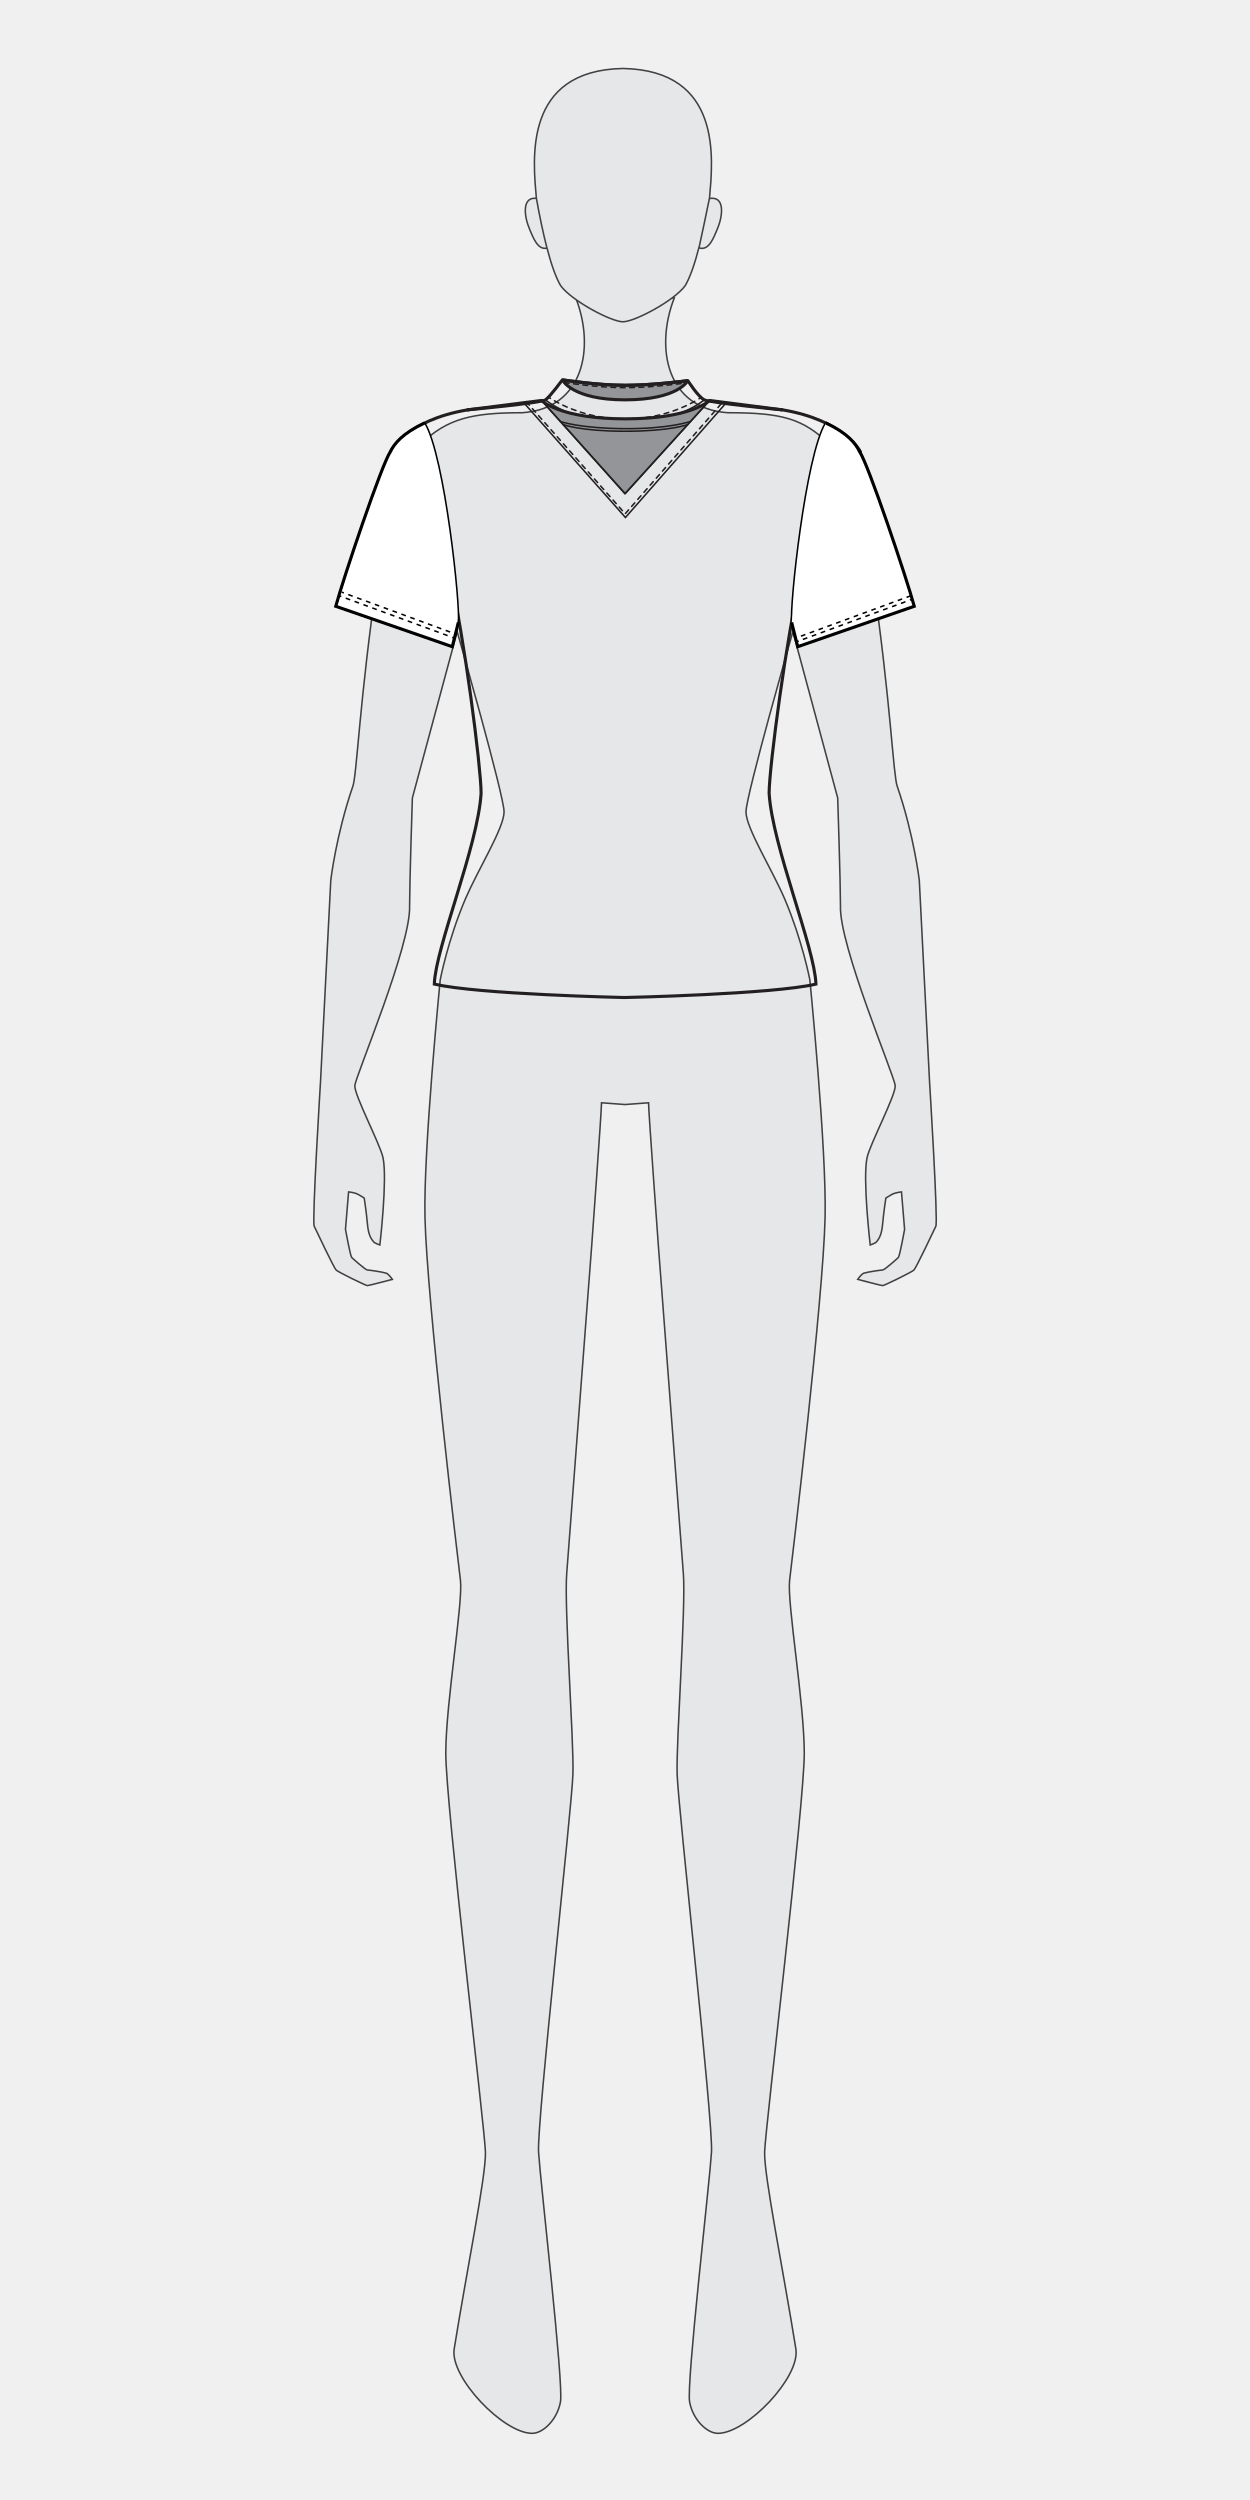
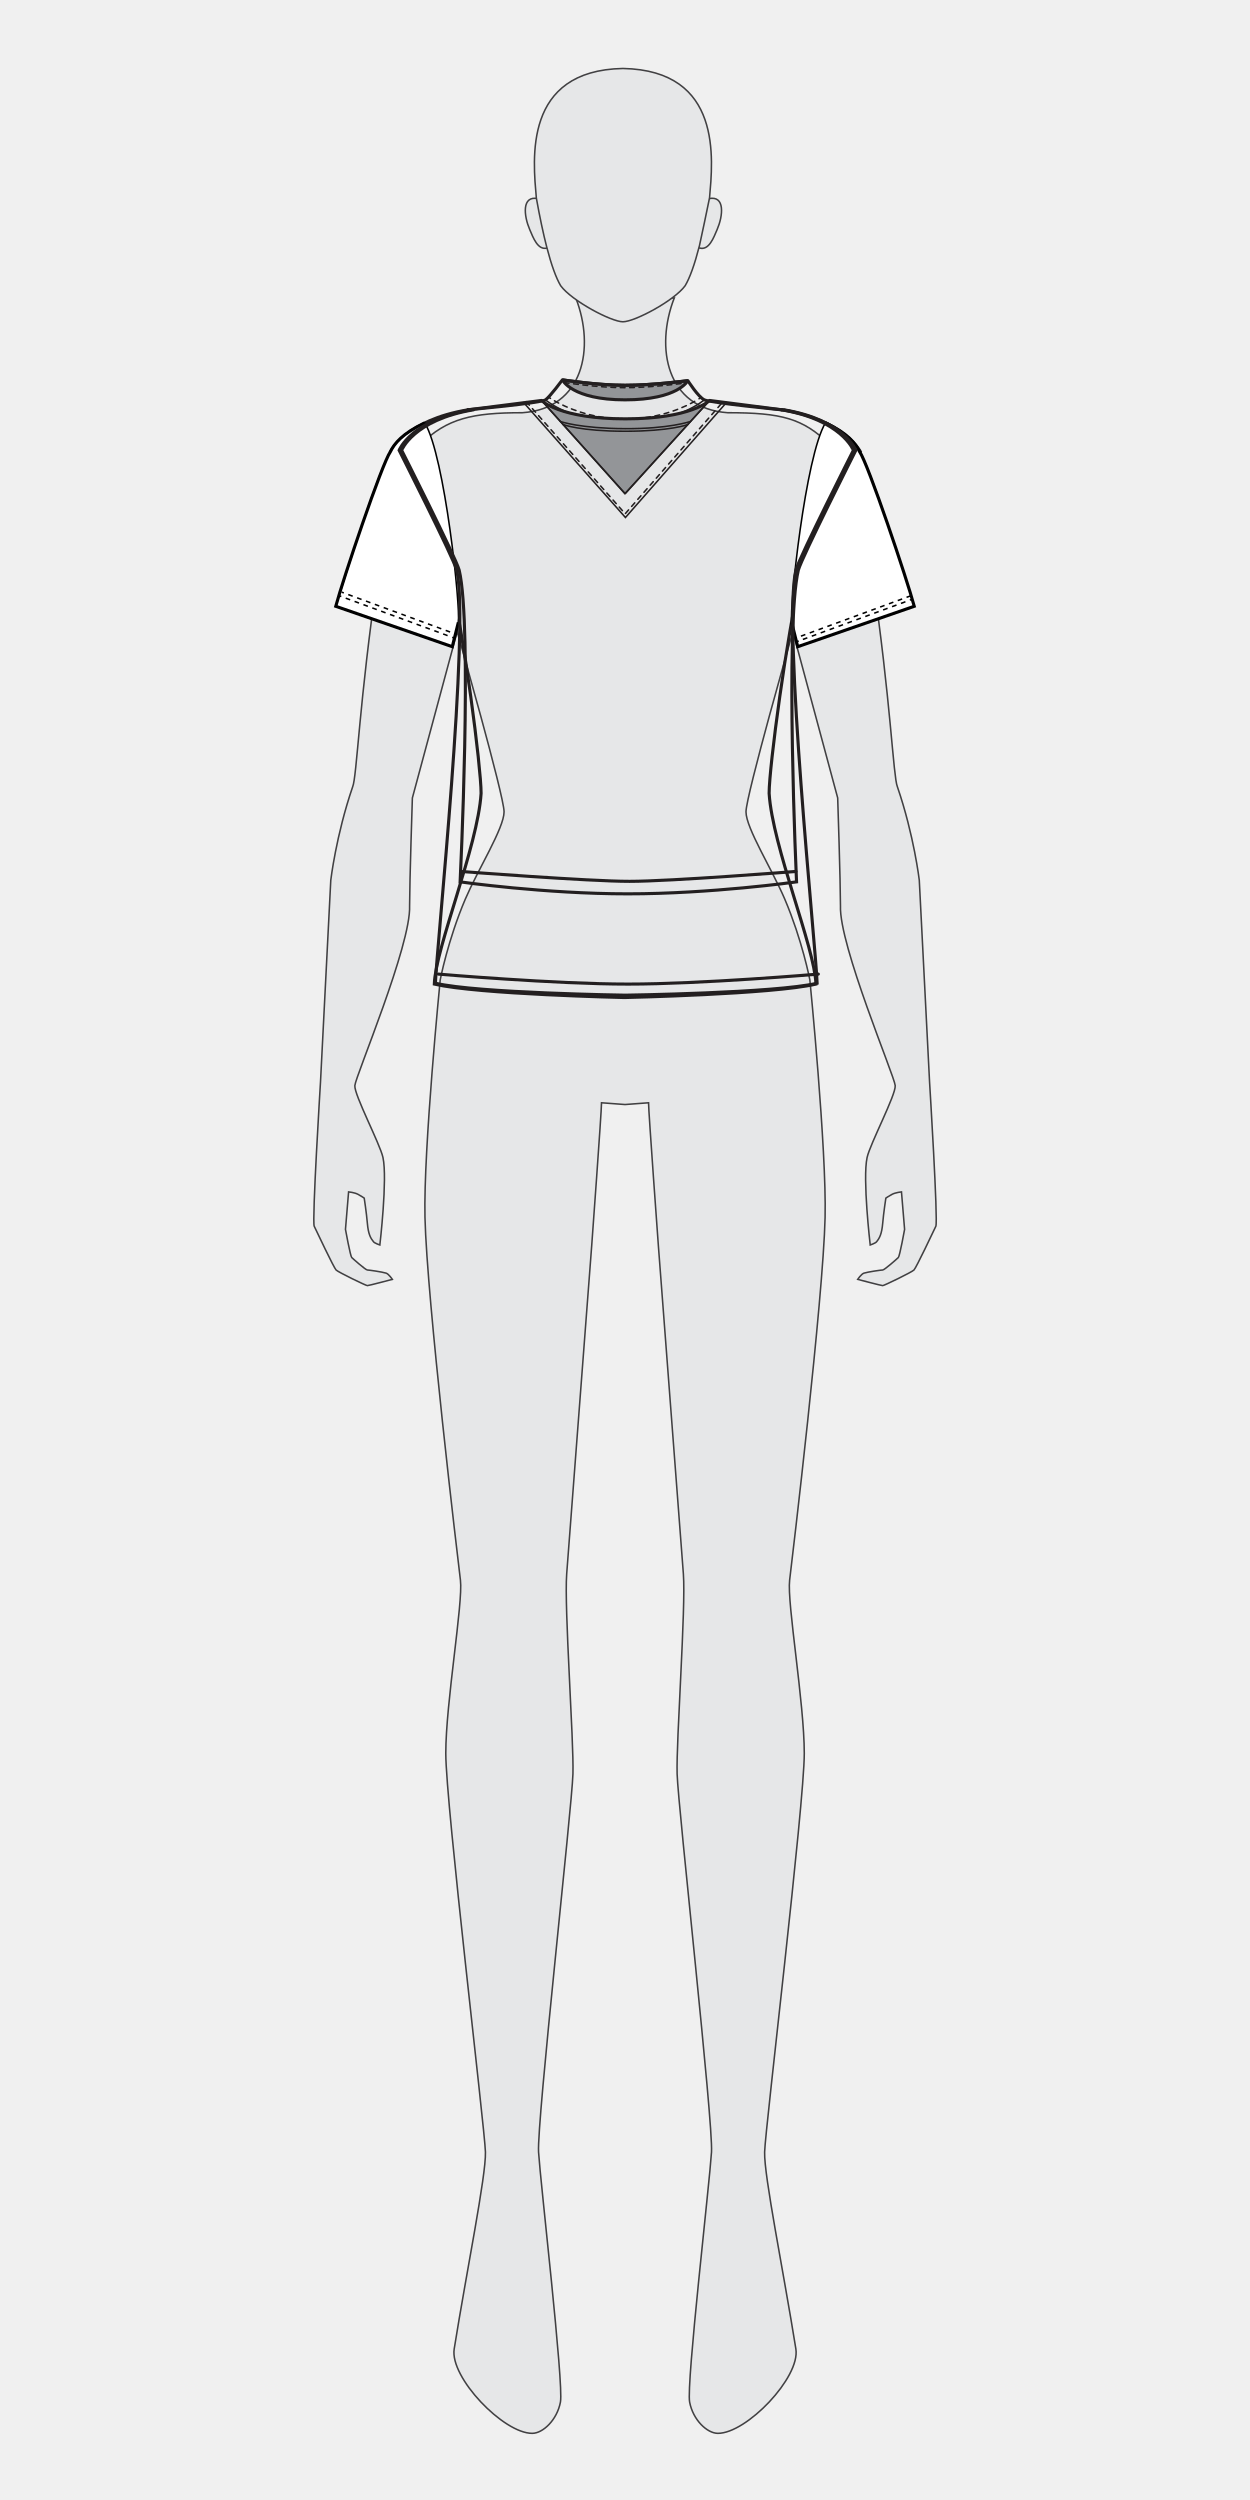
<svg xmlns="http://www.w3.org/2000/svg" viewBox="0 0 400 800">
  <defs>
    <style>
      .cls-1, .cls-2, .cls-3, .cls-4, .cls-5, .cls-6, .cls-7, .cls-8, .cls-9, .cls-10 {
        stroke-width: .5px;
      }

      .cls-1, .cls-3, .cls-4, .cls-11, .cls-12, .cls-5, .cls-6, .cls-10, .cls-13 {
        fill: none;
      }

      .cls-1, .cls-12, .cls-5, .cls-6, .cls-7, .cls-13, .cls-14 {
        stroke: #231f20;
        stroke-linecap: round;
      }

      .cls-2 {
        fill: #e6e7e8;
        stroke: #414042;
      }

      .cls-2, .cls-3, .cls-4, .cls-11, .cls-15, .cls-8, .cls-9, .cls-10 {
        stroke-miterlimit: 10;
      }

      .cls-16, .cls-15, .cls-8, .cls-9 {
        fill: #fff;
      }

      .cls-3, .cls-4, .cls-11, .cls-15, .cls-8, .cls-9, .cls-10 {
        stroke: #010101;
      }

      .cls-4 {
        stroke-dasharray: 1.51 1.51;
      }

      .cls-12 {
        stroke-linejoin: round;
      }

      .cls-5, .cls-9 {
        stroke-dasharray: 1.5;
      }

      .cls-6 {
        stroke-dasharray: 1.51 1.51;
      }

      .cls-7, .cls-14 {
        fill: #939598;
        stroke-linejoin: bevel;
      }

      .cls-10 {
        stroke-dasharray: 1.52 1.52;
      }
    </style>
  </defs>
  <g id="Mannequin_STY_9head">
    <g id="Mannequin_GRP">
      <path id="body" class="cls-2" d="M200.02,353.45l7.51-.56c0,2.72,3.15,45.78,3.15,45.78,0,0,7.18,94.2,8,105,.82,10.8-2.32,53.33-2,64s11.57,111.44,11,121c-.57,9.56-8.1,74.22-7,80s5.64,9.98,9,10c9.2.07,26.45-17.92,25-27-4-25-10.21-55.45-10-63,.21-7.55,12.69-111.4,12.69-127.59s-5.56-48.19-4.69-55.41,10.73-89.73,11.35-116.11c.51-21.78-4.88-76.01-4.88-76.01,0,0-2.43-12.7-8.03-25.84-4.02-9.44-12.4-22.73-12.4-27.92s15-57.67,15-57.67l14.34,53.22s.89,26.89.89,34.52c-.52,12.52,17.31,54.54,17.52,57.54.21,3-8.05,18.63-9,23-1.49,6.84,1,28,1,28,0,0,1.64-.57,2-1,.97-1.17,1.7-2.48,2-6,.29-3.39,1-8,1-8,0,0,.92-.65,2-1.22,1.08-.57,3-.78,3-.78l1,12s-1.55,8.55-2,9c-.45.45-4.46,4-5,4s-4.71.6-6,1c-.86.27-2,2-2,2,0,0,7.57,2,8,2s9.29-4.29,10-5c.71-.71,6.25-12.42,7-14,.75-1.58-2-46-2-46l-3.3-64.73s-1.67-14.33-7-29.89c-1.33-3.11-2.14-27.68-8-67.59,0,0-5.2-33.79-13.74-42.04s-15.2-10.08-32.57-10.08c-19.59-1.34-23.3-20.78-17.09-36.73h-15.74s-.04,0-.04,0h-15.74c6.21,15.95,2.5,35.39-17.09,36.73-16.14,0-24.03,1.83-32.57,10.08s-13.74,42.04-13.74,42.04c-5.86,39.91-6.67,64.48-8,67.59-5.33,15.56-7,29.89-7,29.89l-3.3,64.73s-2.75,44.42-2,46c.75,1.58,6.29,13.29,7,14,.71.71,9.57,5,10,5s8-2,8-2c0,0-1.14-1.73-2-2-1.29-.4-5.46-1-6-1s-4.55-3.55-5-4c-.45-.45-2-9-2-9l1-12s1.92.2,3,.78c1.08.57,2,1.22,2,1.22,0,0,.71,4.61,1,8,.3,3.52,1.03,4.83,2,6,.36.43,2,1,2,1,0,0,2.49-21.16,1-28-.95-4.37-9.21-20-9-23,.21-3,18.04-45.03,17.52-57.54,0-7.63.89-34.52.89-34.52l14.34-53.22s15,52.48,15,57.67-8.37,18.48-12.4,27.92c-5.6,13.14-8.03,25.84-8.03,25.84,0,0-5.39,54.23-4.88,76.01.62,26.39,10.47,108.89,11.35,116.11s-4.69,39.22-4.69,55.41,12.48,120.03,12.69,127.59-6,38-10,63c-1.45,9.08,15.8,27.07,25,27,3.36-.02,7.9-4.22,9-10s-6.43-70.44-7-80,10.68-110.33,11-121-2.82-53.2-2-64,8-105,8-105c0,0,3.15-43.05,3.15-45.78l7.51.56h.04Z" />
      <path id="ears" class="cls-2" d="M223.81,79.35c3.07.93,4.58-3.37,5.67-5.89,1.89-4.36,2.63-11.02-2.67-9.89h-54.63c-5.3-1.13-4.56,5.52-2.67,9.89,1.09,2.52,2.59,6.81,5.67,5.89h48.63Z" />
      <path id="head" class="cls-2" d="M227.05,63.37c1.07-12.32,4.25-40.84-27.71-41.46-31.96.62-28.78,29.14-27.71,41.46,1.11,6.21,2.22,11.42,3.32,15.68,1.52,5.88,3.03,9.96,4.46,12.38,3.55,4.84,16.19,11.54,19.92,11.54s16.37-6.7,19.92-11.54c1.47-2.48,3.01-6.69,4.57-12.79.2-.78,2.98-13.96,3.22-15.27Z" />
    </g>
  </g>
  <g id="f_top_ts_GRP">
    <g id="f_top_ts_tor_reg_GRP">
      <path id="f_top_ts_tor_reg" class="cls-13" d="M250.33,131.14c19.89,3.32,24.99,13.4,24.99,13.4,0,0-17.79,35.2-19.04,39.67-4.45,18.69-10.16,61.19-10.16,69.65,1.05,17.01,14.6,49.35,14.98,61.05-13.87,3.26-61.29,4.3-61.29,4.3,0,0-46.96-1.03-60.83-4.3.38-11.7,13.92-44.04,14.97-61.05,0-8.46-5.51-50.96-9.96-69.65-1.25-4.47-19.04-39.67-19.04-39.67,0,0,4.9-10.08,24.79-13.4" />
    </g>
    <g id="f_top_ts_nck_mok_GRP">
      <path id="f_top_ts_nck_mok_inline" class="cls-1" d="M174.56,127.95s8.3,7.34,25.43,7.34,25.37-7.34,25.37-7.34" />
      <g id="f_top_ts_nck_mok_sem_2">
        <g>
          <path class="cls-1" d="M175.52,127.06s.21.15.62.42" />
          <path class="cls-6" d="M177.43,128.26c3.49,2.01,11.58,5.82,22.59,5.82,11.71,0,20-4.25,23.03-6.08" />
          <path class="cls-1" d="M223.69,127.6c.41-.26.62-.42.62-.42" />
        </g>
      </g>
      <path id="f_top_ts_nck_mok_inside" class="cls-14" d="M179.97,121.55s10.95,1.74,20.05,1.74,20.08-1.48,20.08-1.48c0,0-3.03,6.14-20.1,6.14s-20.03-6.4-20.03-6.4Z" />
      <path id="f_top_ts_nck_mok_sem" class="cls-5" d="M180.58,122.42s10.64,1.64,19.46,1.64,19.56-1.54,19.56-1.54" />
      <path id="f_top_ts_nck_mok_outline" class="cls-12" d="M149.73,131.14s23.4-2.15,24.84-3.19,5.41-6.4,5.41-6.4c0,0,11.16,1.74,20.03,1.74s20.1-1.48,20.1-1.48c0,0,3.29,5.18,5.26,6.14s24.75,3.19,24.75,3.19" />
    </g>
    <g id="f_top_ts_slv_set_l">
      <path id="f_top_ts_slv_set_shape_l" class="cls-8" d="M253.33,199.16l1.94,7.78,37.29-12.93s-13.18-42.66-17.49-49.47c-2.63-5.33-9.07-8.33-10.91-9.24-6.42,10.51-11.56,59.09-10.82,63.86Z" />
      <path id="f_top_ts_slv_set_border_l" class="cls-15" d="M253.33,199.16l1.94,7.78,37.29-12.93c-2.27-8.49-14.83-45.8-17.49-49.47-1.2-2.52-3.75-5.9-10.91-9.24" />
      <g id="f_top_ts_slv_set_sem_cuf_l_1">
        <line class="cls-16" x1="291.86" y1="191.78" x2="254.88" y2="205.37" />
        <g>
          <line class="cls-3" x1="291.86" y1="191.78" x2="291.15" y2="192.03" />
          <line class="cls-10" x1="289.73" y1="192.56" x2="256.29" y2="204.85" />
          <line class="cls-3" x1="255.58" y1="205.11" x2="254.88" y2="205.37" />
        </g>
      </g>
      <line id="f_top_ts_slv_set_sem_cuf_l_2" class="cls-9" x1="291.5" y1="190.63" x2="254.58" y2="204.2" />
    </g>
    <g id="f_top_ts_slv_set_r">
      <path id="f_top_ts_slv_set_shape_r" class="cls-8" d="M146.67,199.16l-1.94,7.78-37.29-12.93s13.18-42.66,17.49-49.47c2.63-5.33,9.16-8.29,11-9.21,6.42,10.51,11.48,59.05,10.73,63.83Z" />
      <path id="f_top_ts_slv_set_border_r" class="cls-11" d="M146.67,199.16l-1.94,7.78-37.29-12.93c2.27-8.49,14.83-45.8,17.49-49.47,1.2-2.52,3.83-5.87,11-9.21" />
      <g id="f_top_ts_slv_set_sem_cuf_r_1">
        <line class="cls-16" x1="108.5" y1="190.63" x2="145.42" y2="204.2" />
        <g>
          <line class="cls-3" x1="108.5" y1="190.63" x2="109.21" y2="190.89" />
          <line class="cls-4" x1="110.63" y1="191.41" x2="144" y2="203.68" />
          <line class="cls-3" x1="144.71" y1="203.94" x2="145.42" y2="204.2" />
        </g>
      </g>
      <g id="f_top_ts_slv_set_sem_cuf_r_2">
        <line class="cls-16" x1="109.32" y1="189.48" x2="146.23" y2="203.05" />
        <g>
          <line class="cls-3" x1="109.32" y1="189.48" x2="110.02" y2="189.74" />
          <line class="cls-4" x1="111.44" y1="190.26" x2="144.81" y2="202.53" />
          <line class="cls-3" x1="145.53" y1="202.79" x2="146.23" y2="203.05" />
        </g>
      </g>
    </g>
    <g id="f_top_ts_nck_v_GRP">
      <path id="f_top_ts_nck_v_inside" class="cls-7" d="M173.3,128.15s5.23,5.88,26.68,5.88,27.09-5.88,27.09-5.88l-27.01,29.83-26.76-29.83Z" />
      <polyline id="f_top_ts_nck_v_inline" class="cls-1" points="173.3 128.15 199.97 157.98 227.07 128.15" />
      <path id="f_top_ts_nck_v_outline" class="cls-12" d="M149.73,131.14l23.57-2.99s5.69,5.88,26.83,5.88,26.93-5.88,26.93-5.88l23.16,2.98" />
      <path id="f_top_ts_nck_v_sem_3" class="cls-1" d="M180.23,135.86s5.41,2.14,19.85,2.14,19.98-2.13,19.98-2.13" />
      <polyline id="f_top_ts_nck_v_sem_4" class="cls-1" points="167.55 128.81 200.14 165.6 232.5 128.77" />
      <path id="f_top_ts_nck_v_sem_2" class="cls-1" d="M179.31,134.88s6.28,2.23,20.72,2.29c14.11.07,20.62-2.24,20.93-2.3" />
      <polyline id="f_top_ts_nck_v_sem" class="cls-5" points="168.39 128.53 200.06 164.41 231.28 128.65" />
    </g>
+     <g id="f_top_ts_tor_slm_GRP">
+       <path id="f_top_ts_tor_slm" class="cls-13" d="M250.09,131.14c19.23,3.21,23,12.94,23,12.94,0,0-17.2,34.02-18.41,38.34-4.3,18.07,6.44,120.9,6.8,132.21-13.41,3.15-61.39,3.83-61.39,3.83,0,0-47.35-.68-60.76-3.83.37-11.31,11.1-114.14,6.8-132.21-1.21-4.32-18.41-38.34-18.41-38.34,0,0,3.78-9.73,23-12.94" />
+       <path id="f_top_ts_tor_slm_sem_hem" class="cls-13" d="M140.25,311.71s37.47,3.2,60.74,3.2,60.87-3.2,60.87-3.2" />
+     </g>
+     <g id="f_top_ts_tor_crp">
+       <path id="f_top_ts_tor_crp-2" data-name="f_top_ts_tor_crp" class="cls-13" d="M250.88,131.14c19.23,3.21,23,12.94,23,12.94,0,0-17.2,34.02-18.41,38.34-4.3,18.07-.58,99.78-.58,99.78,0,0-27.46,3.83-54.01,3.83s-53.64-3.83-53.64-3.83c0,0,3.99-81.71-.31-99.78-1.21-4.32-18.41-38.34-18.41-38.34,0,0,3.78-9.73,23-12.94" />
+       <path id="f_top_ts_tor_crp_sem_hem" class="cls-13" d="M147.41,278.86s40.94,3.17,54.03,3.17,53.26-3.17,53.26-3.17" />
+     </g>
  </g>
</svg>
